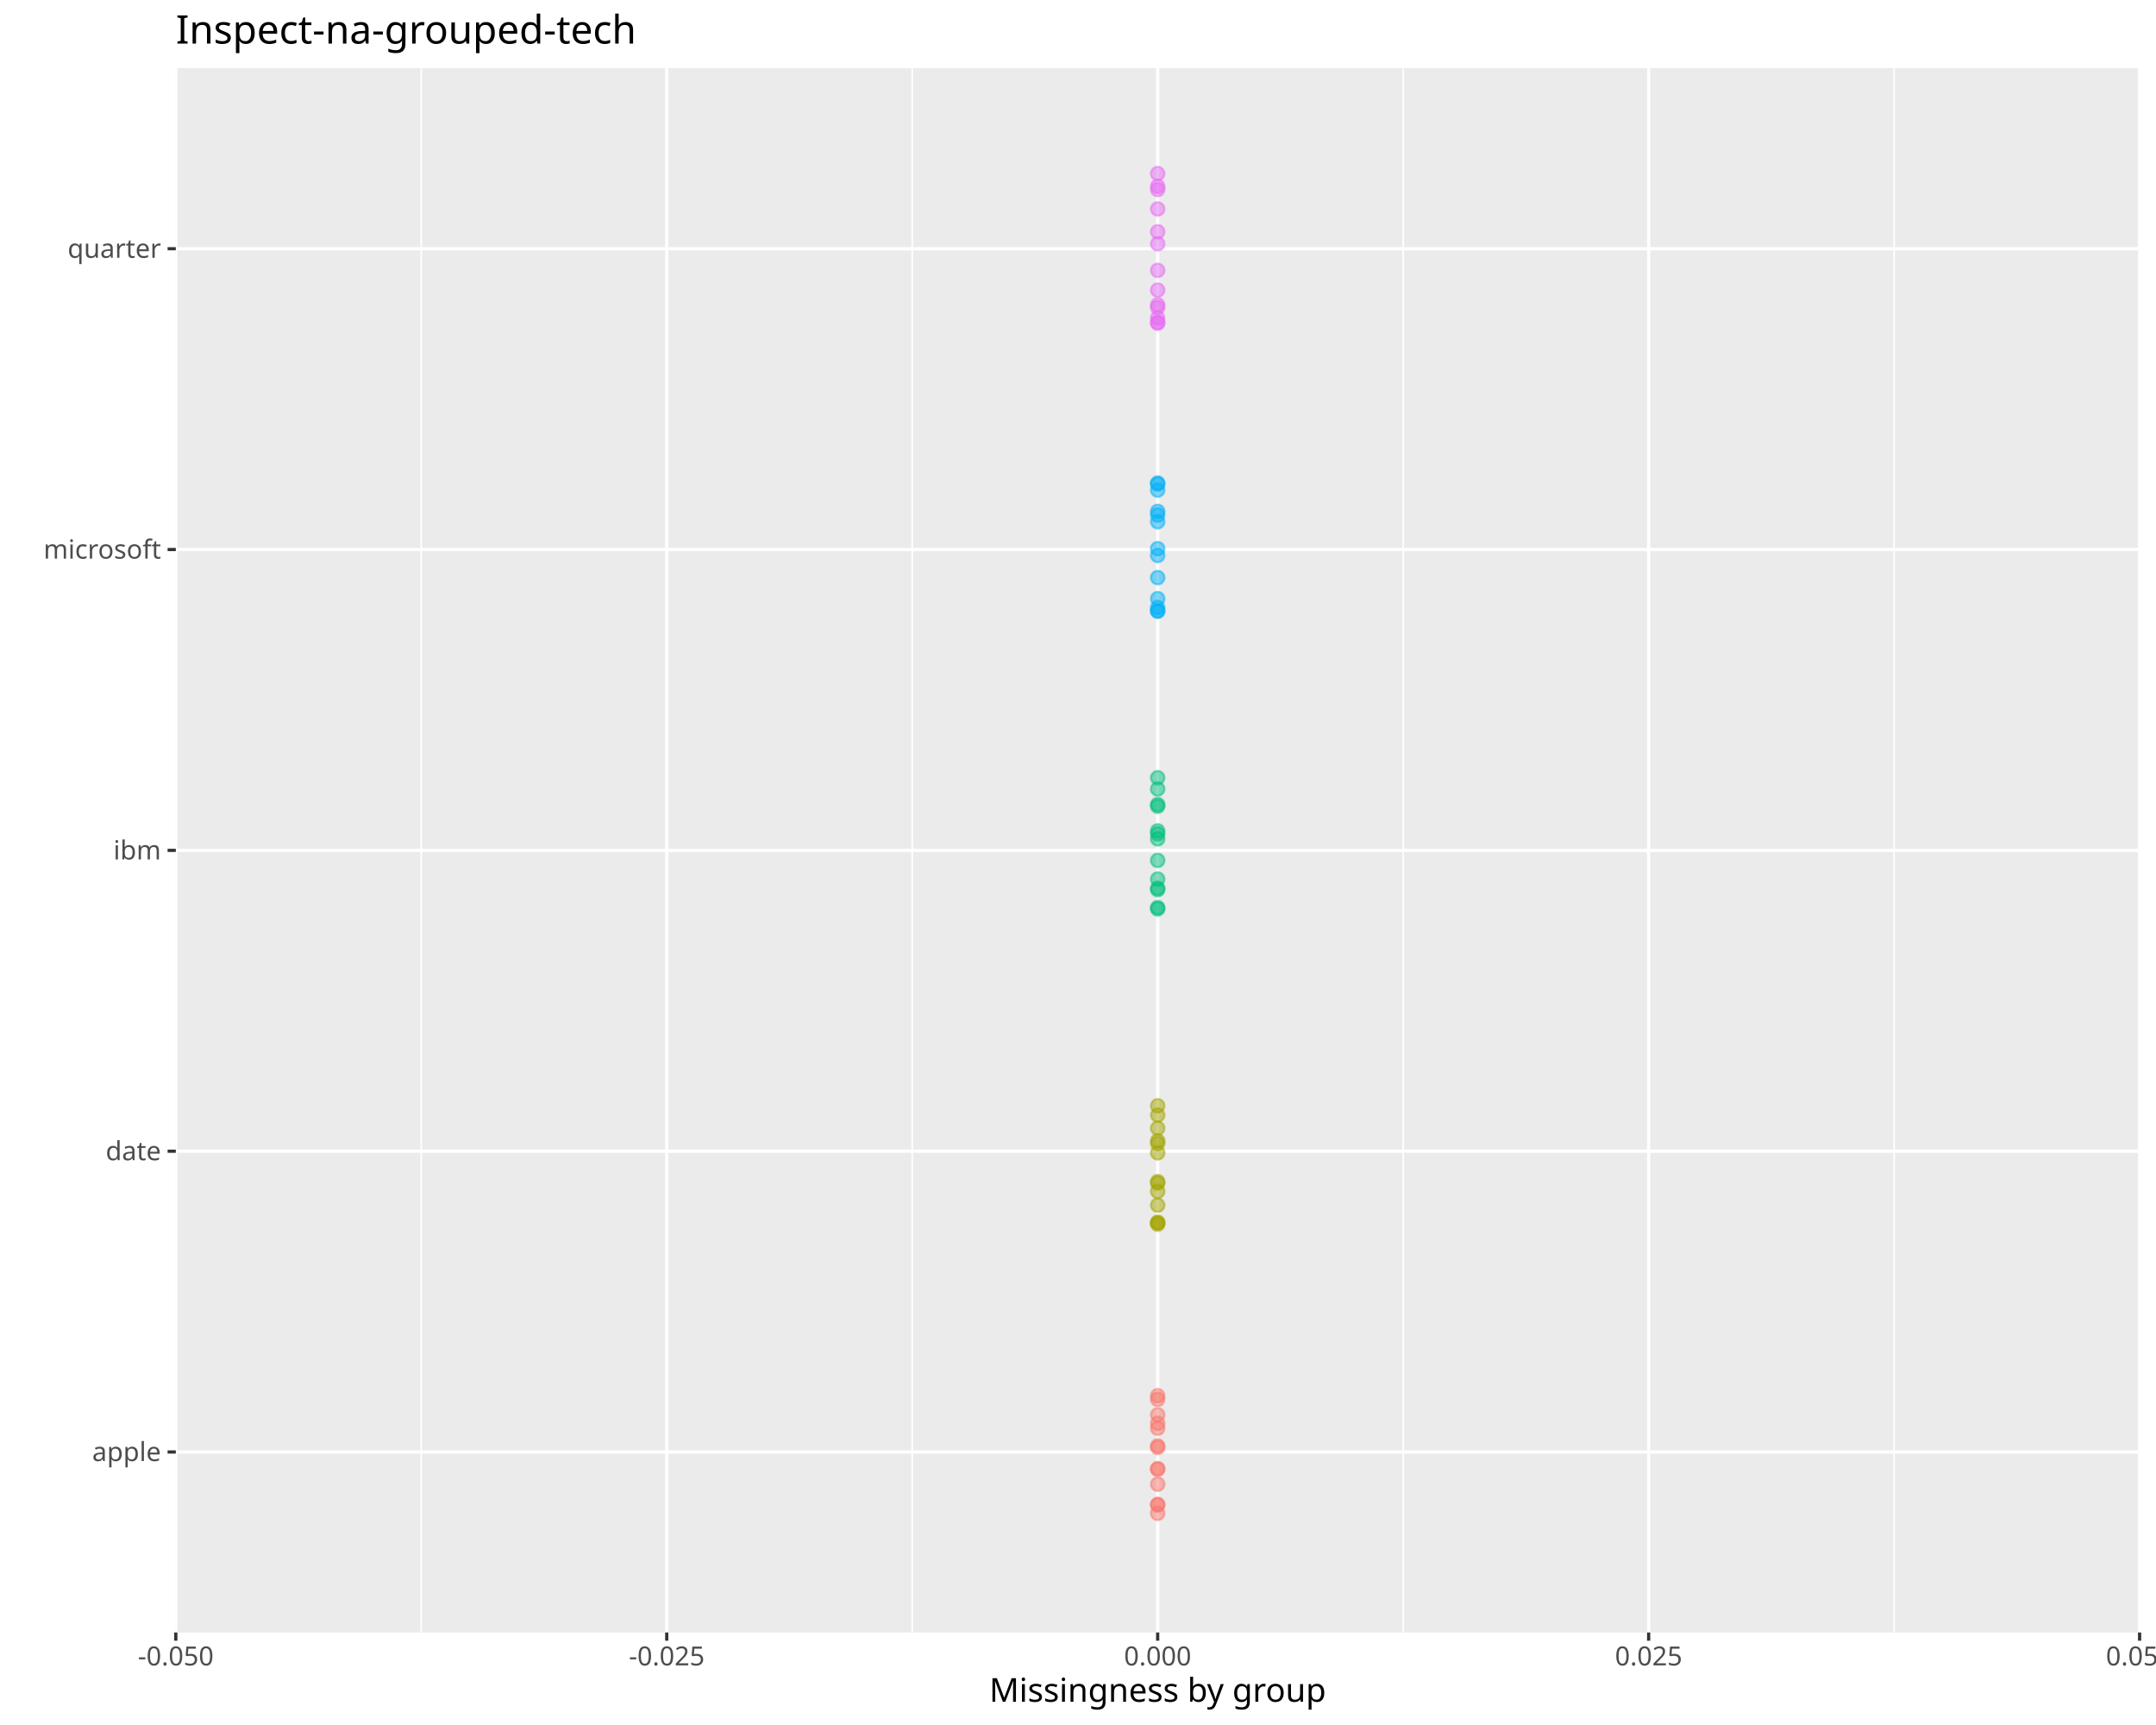
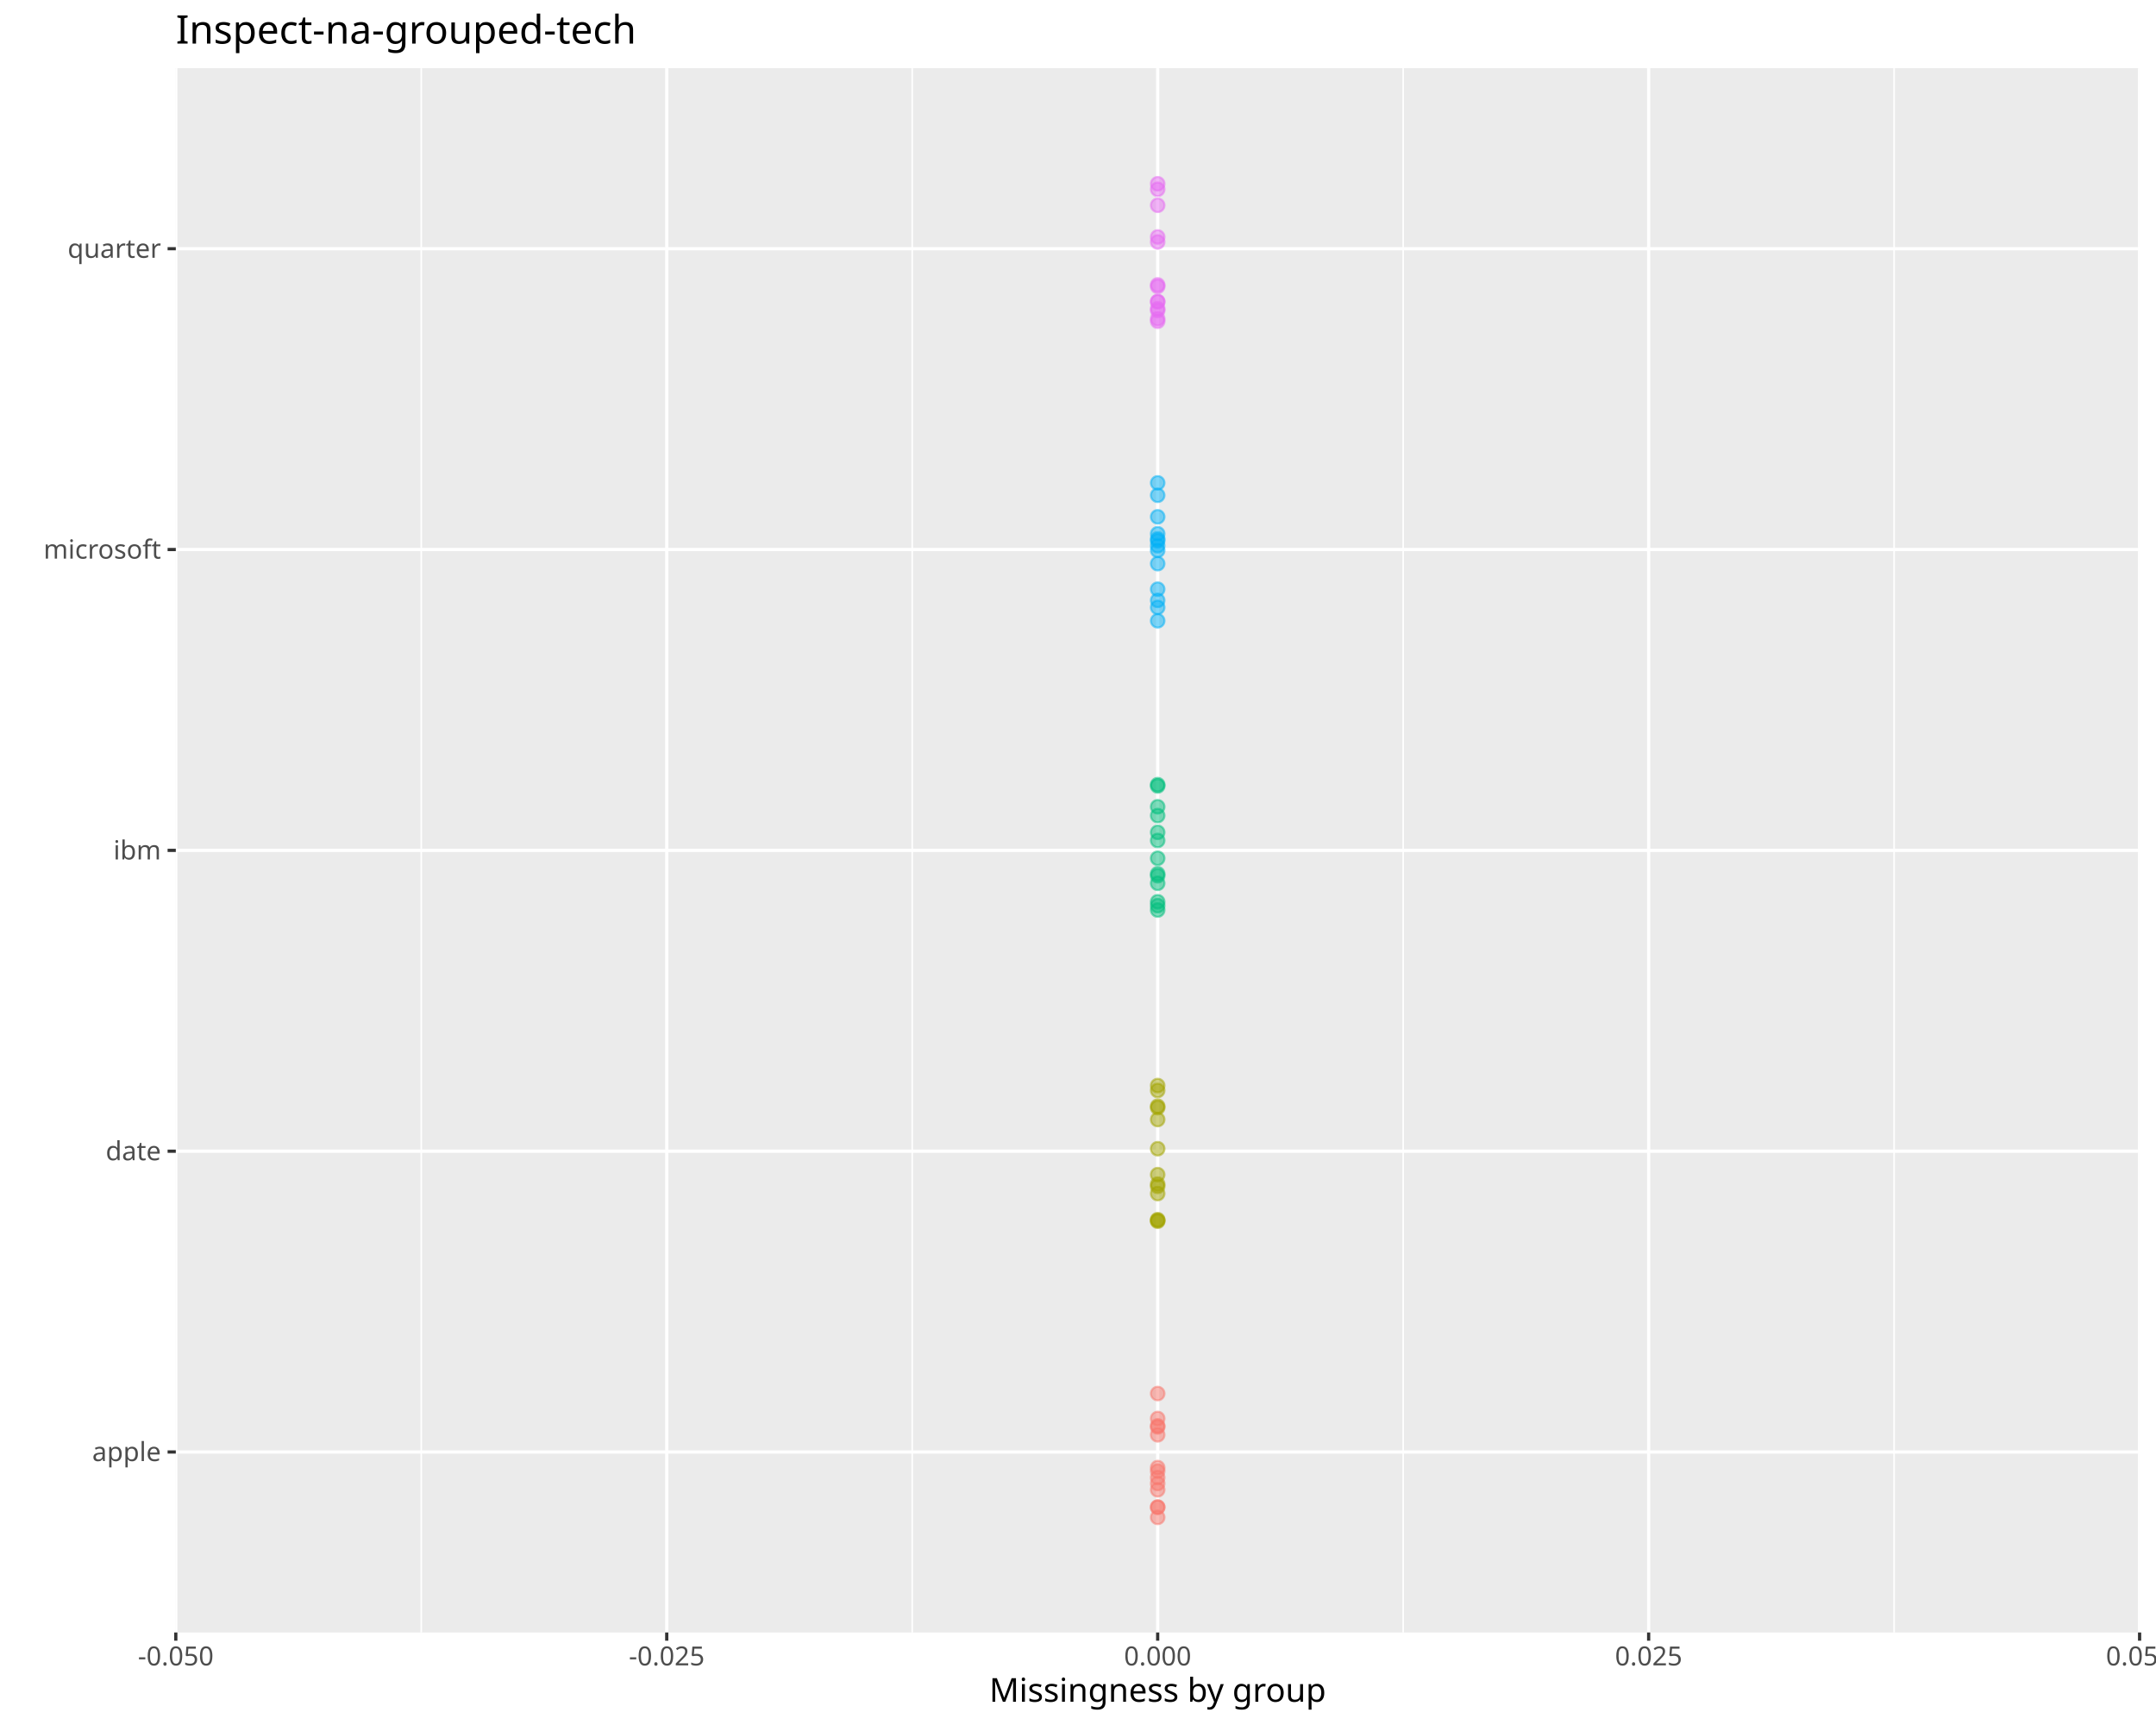
<svg xmlns="http://www.w3.org/2000/svg" class="svglite" data-engine-version="2.0" width="720.00pt" height="576.00pt" viewBox="0 0 720.00 576.00">
  <defs>
    <style type="text/css">
    .svglite line, .svglite polyline, .svglite polygon, .svglite path, .svglite rect, .svglite circle {
      fill: none;
      stroke: #000000;
      stroke-linecap: round;
      stroke-linejoin: round;
      stroke-miterlimit: 10.00;
    }
  </style>
  </defs>
  <rect width="100%" height="100%" style="stroke: none; fill: #FFFFFF;" />
  <defs>
    <clipPath id="cpMC4wMHw3MjAuMDB8MC4wMHw1NzYuMDA=">
      <rect x="0.00" y="0.00" width="720.00" height="576.00" />
    </clipPath>
  </defs>
  <g clip-path="url(#cpMC4wMHw3MjAuMDB8MC4wMHw1NzYuMDA=)">
    <rect x="0.00" y="0.00" width="720.00" height="576.00" style="stroke-width: 1.07; stroke: #FFFFFF; fill: #FFFFFF;" />
  </g>
  <defs>
    <clipPath id="cpNTguNzF8NzE0LjUyfDIyLjc4fDU0NS4xMQ==">
      <rect x="58.71" y="22.78" width="655.81" height="522.33" />
    </clipPath>
  </defs>
  <g clip-path="url(#cpNTguNzF8NzE0LjUyfDIyLjc4fDU0NS4xMQ==)">
    <rect x="58.71" y="22.78" width="655.81" height="522.33" style="stroke-width: 1.07; stroke: none; fill: #EBEBEB;" />
    <polyline points="140.68,545.11 140.68,22.78 " style="stroke-width: 0.53; stroke: #FFFFFF; stroke-linecap: butt;" />
    <polyline points="304.64,545.11 304.64,22.78 " style="stroke-width: 0.53; stroke: #FFFFFF; stroke-linecap: butt;" />
    <polyline points="468.59,545.11 468.59,22.78 " style="stroke-width: 0.53; stroke: #FFFFFF; stroke-linecap: butt;" />
    <polyline points="632.54,545.11 632.54,22.78 " style="stroke-width: 0.53; stroke: #FFFFFF; stroke-linecap: butt;" />
    <polyline points="58.71,484.84 714.52,484.84 " style="stroke-width: 1.07; stroke: #FFFFFF; stroke-linecap: butt;" />
    <polyline points="58.71,384.40 714.52,384.40 " style="stroke-width: 1.07; stroke: #FFFFFF; stroke-linecap: butt;" />
    <polyline points="58.71,283.95 714.52,283.95 " style="stroke-width: 1.07; stroke: #FFFFFF; stroke-linecap: butt;" />
    <polyline points="58.71,183.50 714.52,183.50 " style="stroke-width: 1.07; stroke: #FFFFFF; stroke-linecap: butt;" />
    <polyline points="58.71,83.05 714.52,83.05 " style="stroke-width: 1.07; stroke: #FFFFFF; stroke-linecap: butt;" />
    <polyline points="58.71,545.11 58.71,22.78 " style="stroke-width: 1.07; stroke: #FFFFFF; stroke-linecap: butt;" />
    <polyline points="222.66,545.11 222.66,22.78 " style="stroke-width: 1.07; stroke: #FFFFFF; stroke-linecap: butt;" />
    <polyline points="386.61,545.11 386.61,22.78 " style="stroke-width: 1.07; stroke: #FFFFFF; stroke-linecap: butt;" />
    <polyline points="550.57,545.11 550.57,22.78 " style="stroke-width: 1.07; stroke: #FFFFFF; stroke-linecap: butt;" />
    <polyline points="714.52,545.11 714.52,22.78 " style="stroke-width: 1.07; stroke: #FFFFFF; stroke-linecap: butt;" />
-     <circle cx="386.61" cy="472.42" r="2.27" style="stroke-width: 0.71; stroke: #F8766D; stroke-opacity: 0.50; fill: #F8766D; fill-opacity: 0.50;" />
-     <circle cx="386.61" cy="490.37" r="2.27" style="stroke-width: 0.71; stroke: #F8766D; stroke-opacity: 0.50; fill: #F8766D; fill-opacity: 0.50;" />
-     <circle cx="386.61" cy="475.26" r="2.27" style="stroke-width: 0.71; stroke: #F8766D; stroke-opacity: 0.50; fill: #F8766D; fill-opacity: 0.50;" />
-     <circle cx="386.61" cy="490.62" r="2.27" style="stroke-width: 0.71; stroke: #F8766D; stroke-opacity: 0.50; fill: #F8766D; fill-opacity: 0.50;" />
-     <circle cx="386.61" cy="476.91" r="2.27" style="stroke-width: 0.71; stroke: #F8766D; stroke-opacity: 0.50; fill: #F8766D; fill-opacity: 0.50;" />
-     <circle cx="386.61" cy="502.32" r="2.27" style="stroke-width: 0.71; stroke: #F8766D; stroke-opacity: 0.50; fill: #F8766D; fill-opacity: 0.50;" />
-     <circle cx="386.61" cy="495.59" r="2.27" style="stroke-width: 0.71; stroke: #F8766D; stroke-opacity: 0.50; fill: #F8766D; fill-opacity: 0.50;" />
-     <circle cx="386.61" cy="466.04" r="2.27" style="stroke-width: 0.71; stroke: #F8766D; stroke-opacity: 0.50; fill: #F8766D; fill-opacity: 0.50;" />
-     <circle cx="386.61" cy="505.31" r="2.27" style="stroke-width: 0.71; stroke: #F8766D; stroke-opacity: 0.50; fill: #F8766D; fill-opacity: 0.50;" />
-     <circle cx="386.61" cy="502.54" r="2.27" style="stroke-width: 0.71; stroke: #F8766D; stroke-opacity: 0.50; fill: #F8766D; fill-opacity: 0.50;" />
-     <circle cx="386.61" cy="482.80" r="2.27" style="stroke-width: 0.71; stroke: #F8766D; stroke-opacity: 0.50; fill: #F8766D; fill-opacity: 0.50;" />
-     <circle cx="386.61" cy="467.28" r="2.27" style="stroke-width: 0.71; stroke: #F8766D; stroke-opacity: 0.50; fill: #F8766D; fill-opacity: 0.50;" />
-     <circle cx="386.61" cy="483.33" r="2.27" style="stroke-width: 0.71; stroke: #F8766D; stroke-opacity: 0.50; fill: #F8766D; fill-opacity: 0.50;" />
-     <circle cx="386.61" cy="394.56" r="2.27" style="stroke-width: 0.71; stroke: #A3A500; stroke-opacity: 0.50; fill: #A3A500; fill-opacity: 0.50;" />
-     <circle cx="386.61" cy="380.91" r="2.27" style="stroke-width: 0.71; stroke: #A3A500; stroke-opacity: 0.50; fill: #A3A500; fill-opacity: 0.50;" />
-     <circle cx="386.61" cy="384.95" r="2.27" style="stroke-width: 0.71; stroke: #A3A500; stroke-opacity: 0.50; fill: #A3A500; fill-opacity: 0.50;" />
-     <circle cx="386.61" cy="369.23" r="2.27" style="stroke-width: 0.71; stroke: #A3A500; stroke-opacity: 0.50; fill: #A3A500; fill-opacity: 0.50;" />
-     <circle cx="386.61" cy="395.04" r="2.27" style="stroke-width: 0.71; stroke: #A3A500; stroke-opacity: 0.50; fill: #A3A500; fill-opacity: 0.50;" />
-     <circle cx="386.61" cy="397.83" r="2.27" style="stroke-width: 0.71; stroke: #A3A500; stroke-opacity: 0.50; fill: #A3A500; fill-opacity: 0.50;" />
-     <circle cx="386.61" cy="376.73" r="2.27" style="stroke-width: 0.71; stroke: #A3A500; stroke-opacity: 0.50; fill: #A3A500; fill-opacity: 0.50;" />
-     <circle cx="386.61" cy="381.80" r="2.27" style="stroke-width: 0.71; stroke: #A3A500; stroke-opacity: 0.50; fill: #A3A500; fill-opacity: 0.50;" />
-     <circle cx="386.61" cy="408.78" r="2.27" style="stroke-width: 0.71; stroke: #A3A500; stroke-opacity: 0.50; fill: #A3A500; fill-opacity: 0.50;" />
-     <circle cx="386.61" cy="408.30" r="2.27" style="stroke-width: 0.71; stroke: #A3A500; stroke-opacity: 0.50; fill: #A3A500; fill-opacity: 0.50;" />
-     <circle cx="386.61" cy="372.35" r="2.27" style="stroke-width: 0.71; stroke: #A3A500; stroke-opacity: 0.50; fill: #A3A500; fill-opacity: 0.50;" />
-     <circle cx="386.61" cy="408.15" r="2.27" style="stroke-width: 0.71; stroke: #A3A500; stroke-opacity: 0.50; fill: #A3A500; fill-opacity: 0.50;" />
-     <circle cx="386.61" cy="402.41" r="2.27" style="stroke-width: 0.71; stroke: #A3A500; stroke-opacity: 0.50; fill: #A3A500; fill-opacity: 0.50;" />
-     <circle cx="386.61" cy="303.50" r="2.27" style="stroke-width: 0.71; stroke: #00BF7D; stroke-opacity: 0.50; fill: #00BF7D; fill-opacity: 0.50;" />
-     <circle cx="386.61" cy="268.63" r="2.27" style="stroke-width: 0.71; stroke: #00BF7D; stroke-opacity: 0.50; fill: #00BF7D; fill-opacity: 0.50;" />
-     <circle cx="386.61" cy="287.30" r="2.27" style="stroke-width: 0.71; stroke: #00BF7D; stroke-opacity: 0.50; fill: #00BF7D; fill-opacity: 0.50;" />
-     <circle cx="386.61" cy="263.45" r="2.27" style="stroke-width: 0.71; stroke: #00BF7D; stroke-opacity: 0.50; fill: #00BF7D; fill-opacity: 0.50;" />
-     <circle cx="386.61" cy="280.11" r="2.27" style="stroke-width: 0.71; stroke: #00BF7D; stroke-opacity: 0.50; fill: #00BF7D; fill-opacity: 0.50;" />
-     <circle cx="386.61" cy="259.70" r="2.27" style="stroke-width: 0.71; stroke: #00BF7D; stroke-opacity: 0.50; fill: #00BF7D; fill-opacity: 0.50;" />
-     <circle cx="386.61" cy="278.42" r="2.27" style="stroke-width: 0.71; stroke: #00BF7D; stroke-opacity: 0.50; fill: #00BF7D; fill-opacity: 0.50;" />
-     <circle cx="386.61" cy="303.04" r="2.27" style="stroke-width: 0.71; stroke: #00BF7D; stroke-opacity: 0.50; fill: #00BF7D; fill-opacity: 0.50;" />
-     <circle cx="386.61" cy="296.57" r="2.27" style="stroke-width: 0.71; stroke: #00BF7D; stroke-opacity: 0.50; fill: #00BF7D; fill-opacity: 0.50;" />
-     <circle cx="386.61" cy="297.08" r="2.27" style="stroke-width: 0.71; stroke: #00BF7D; stroke-opacity: 0.50; fill: #00BF7D; fill-opacity: 0.50;" />
-     <circle cx="386.61" cy="277.44" r="2.27" style="stroke-width: 0.71; stroke: #00BF7D; stroke-opacity: 0.50; fill: #00BF7D; fill-opacity: 0.50;" />
-     <circle cx="386.61" cy="269.22" r="2.27" style="stroke-width: 0.71; stroke: #00BF7D; stroke-opacity: 0.50; fill: #00BF7D; fill-opacity: 0.50;" />
-     <circle cx="386.61" cy="293.54" r="2.27" style="stroke-width: 0.71; stroke: #00BF7D; stroke-opacity: 0.50; fill: #00BF7D; fill-opacity: 0.50;" />
-     <circle cx="386.61" cy="185.47" r="2.27" style="stroke-width: 0.71; stroke: #00B0F6; stroke-opacity: 0.50; fill: #00B0F6; fill-opacity: 0.50;" />
-     <circle cx="386.61" cy="161.62" r="2.27" style="stroke-width: 0.71; stroke: #00B0F6; stroke-opacity: 0.50; fill: #00B0F6; fill-opacity: 0.50;" />
-     <circle cx="386.61" cy="163.65" r="2.27" style="stroke-width: 0.71; stroke: #00B0F6; stroke-opacity: 0.50; fill: #00B0F6; fill-opacity: 0.50;" />
-     <circle cx="386.61" cy="199.89" r="2.27" style="stroke-width: 0.71; stroke: #00B0F6; stroke-opacity: 0.50; fill: #00B0F6; fill-opacity: 0.50;" />
-     <circle cx="386.61" cy="161.28" r="2.27" style="stroke-width: 0.71; stroke: #00B0F6; stroke-opacity: 0.50; fill: #00B0F6; fill-opacity: 0.50;" />
-     <circle cx="386.61" cy="202.85" r="2.27" style="stroke-width: 0.71; stroke: #00B0F6; stroke-opacity: 0.50; fill: #00B0F6; fill-opacity: 0.50;" />
-     <circle cx="386.61" cy="183.20" r="2.27" style="stroke-width: 0.71; stroke: #00B0F6; stroke-opacity: 0.50; fill: #00B0F6; fill-opacity: 0.50;" />
-     <circle cx="386.61" cy="204.07" r="2.27" style="stroke-width: 0.71; stroke: #00B0F6; stroke-opacity: 0.50; fill: #00B0F6; fill-opacity: 0.50;" />
-     <circle cx="386.61" cy="174.21" r="2.27" style="stroke-width: 0.71; stroke: #00B0F6; stroke-opacity: 0.50; fill: #00B0F6; fill-opacity: 0.50;" />
-     <circle cx="386.61" cy="170.75" r="2.27" style="stroke-width: 0.71; stroke: #00B0F6; stroke-opacity: 0.50; fill: #00B0F6; fill-opacity: 0.50;" />
-     <circle cx="386.61" cy="192.87" r="2.27" style="stroke-width: 0.71; stroke: #00B0F6; stroke-opacity: 0.50; fill: #00B0F6; fill-opacity: 0.50;" />
-     <circle cx="386.61" cy="171.96" r="2.27" style="stroke-width: 0.71; stroke: #00B0F6; stroke-opacity: 0.50; fill: #00B0F6; fill-opacity: 0.50;" />
-     <circle cx="386.61" cy="204.01" r="2.27" style="stroke-width: 0.71; stroke: #00B0F6; stroke-opacity: 0.50; fill: #00B0F6; fill-opacity: 0.50;" />
-     <circle cx="386.61" cy="102.70" r="2.27" style="stroke-width: 0.71; stroke: #E76BF3; stroke-opacity: 0.50; fill: #E76BF3; fill-opacity: 0.50;" />
-     <circle cx="386.61" cy="96.86" r="2.27" style="stroke-width: 0.71; stroke: #E76BF3; stroke-opacity: 0.50; fill: #E76BF3; fill-opacity: 0.50;" />
-     <circle cx="386.61" cy="57.95" r="2.27" style="stroke-width: 0.71; stroke: #E76BF3; stroke-opacity: 0.50; fill: #E76BF3; fill-opacity: 0.50;" />
-     <circle cx="386.61" cy="81.40" r="2.27" style="stroke-width: 0.71; stroke: #E76BF3; stroke-opacity: 0.50; fill: #E76BF3; fill-opacity: 0.50;" />
-     <circle cx="386.61" cy="107.94" r="2.27" style="stroke-width: 0.71; stroke: #E76BF3; stroke-opacity: 0.50; fill: #E76BF3; fill-opacity: 0.50;" />
-     <circle cx="386.61" cy="63.30" r="2.27" style="stroke-width: 0.71; stroke: #E76BF3; stroke-opacity: 0.50; fill: #E76BF3; fill-opacity: 0.50;" />
-     <circle cx="386.61" cy="69.78" r="2.27" style="stroke-width: 0.71; stroke: #E76BF3; stroke-opacity: 0.50; fill: #E76BF3; fill-opacity: 0.50;" />
-     <circle cx="386.61" cy="106.19" r="2.27" style="stroke-width: 0.71; stroke: #E76BF3; stroke-opacity: 0.50; fill: #E76BF3; fill-opacity: 0.50;" />
-     <circle cx="386.61" cy="107.59" r="2.27" style="stroke-width: 0.71; stroke: #E76BF3; stroke-opacity: 0.50; fill: #E76BF3; fill-opacity: 0.50;" />
-     <circle cx="386.61" cy="77.39" r="2.27" style="stroke-width: 0.71; stroke: #E76BF3; stroke-opacity: 0.50; fill: #E76BF3; fill-opacity: 0.50;" />
-     <circle cx="386.61" cy="90.27" r="2.27" style="stroke-width: 0.71; stroke: #E76BF3; stroke-opacity: 0.50; fill: #E76BF3; fill-opacity: 0.50;" />
-     <circle cx="386.61" cy="62.21" r="2.27" style="stroke-width: 0.71; stroke: #E76BF3; stroke-opacity: 0.50; fill: #E76BF3; fill-opacity: 0.50;" />
-     <circle cx="386.61" cy="101.78" r="2.27" style="stroke-width: 0.71; stroke: #E76BF3; stroke-opacity: 0.50; fill: #E76BF3; fill-opacity: 0.50;" />
+     <circle cx="386.61" cy="476.48" r="2.27" style="stroke-width: 0.71; stroke: #F8766D; stroke-opacity: 0.50; fill: #F8766D; fill-opacity: 0.50;" />
+     <circle cx="386.61" cy="490.05" r="2.27" style="stroke-width: 0.71; stroke: #F8766D; stroke-opacity: 0.50; fill: #F8766D; fill-opacity: 0.50;" />
+     <circle cx="386.61" cy="503.30" r="2.27" style="stroke-width: 0.71; stroke: #F8766D; stroke-opacity: 0.50; fill: #F8766D; fill-opacity: 0.50;" />
+     <circle cx="386.61" cy="476.10" r="2.27" style="stroke-width: 0.71; stroke: #F8766D; stroke-opacity: 0.50; fill: #F8766D; fill-opacity: 0.50;" />
+     <circle cx="386.61" cy="503.22" r="2.27" style="stroke-width: 0.71; stroke: #F8766D; stroke-opacity: 0.50; fill: #F8766D; fill-opacity: 0.50;" />
+     <circle cx="386.61" cy="506.67" r="2.27" style="stroke-width: 0.71; stroke: #F8766D; stroke-opacity: 0.50; fill: #F8766D; fill-opacity: 0.50;" />
+     <circle cx="386.61" cy="495.35" r="2.27" style="stroke-width: 0.71; stroke: #F8766D; stroke-opacity: 0.50; fill: #F8766D; fill-opacity: 0.50;" />
+     <circle cx="386.61" cy="497.46" r="2.27" style="stroke-width: 0.71; stroke: #F8766D; stroke-opacity: 0.50; fill: #F8766D; fill-opacity: 0.50;" />
+     <circle cx="386.61" cy="491.23" r="2.27" style="stroke-width: 0.71; stroke: #F8766D; stroke-opacity: 0.50; fill: #F8766D; fill-opacity: 0.50;" />
+     <circle cx="386.61" cy="473.66" r="2.27" style="stroke-width: 0.71; stroke: #F8766D; stroke-opacity: 0.50; fill: #F8766D; fill-opacity: 0.50;" />
+     <circle cx="386.61" cy="493.39" r="2.27" style="stroke-width: 0.71; stroke: #F8766D; stroke-opacity: 0.50; fill: #F8766D; fill-opacity: 0.50;" />
+     <circle cx="386.61" cy="479.11" r="2.27" style="stroke-width: 0.71; stroke: #F8766D; stroke-opacity: 0.50; fill: #F8766D; fill-opacity: 0.50;" />
+     <circle cx="386.61" cy="465.32" r="2.27" style="stroke-width: 0.71; stroke: #F8766D; stroke-opacity: 0.50; fill: #F8766D; fill-opacity: 0.50;" />
+     <circle cx="386.61" cy="362.48" r="2.27" style="stroke-width: 0.71; stroke: #A3A500; stroke-opacity: 0.50; fill: #A3A500; fill-opacity: 0.50;" />
+     <circle cx="386.61" cy="407.52" r="2.27" style="stroke-width: 0.71; stroke: #A3A500; stroke-opacity: 0.50; fill: #A3A500; fill-opacity: 0.50;" />
+     <circle cx="386.61" cy="392.23" r="2.27" style="stroke-width: 0.71; stroke: #A3A500; stroke-opacity: 0.50; fill: #A3A500; fill-opacity: 0.50;" />
+     <circle cx="386.61" cy="395.37" r="2.27" style="stroke-width: 0.71; stroke: #A3A500; stroke-opacity: 0.50; fill: #A3A500; fill-opacity: 0.50;" />
+     <circle cx="386.61" cy="398.55" r="2.27" style="stroke-width: 0.71; stroke: #A3A500; stroke-opacity: 0.50; fill: #A3A500; fill-opacity: 0.50;" />
+     <circle cx="386.61" cy="364.13" r="2.27" style="stroke-width: 0.71; stroke: #A3A500; stroke-opacity: 0.50; fill: #A3A500; fill-opacity: 0.50;" />
+     <circle cx="386.61" cy="373.83" r="2.27" style="stroke-width: 0.71; stroke: #A3A500; stroke-opacity: 0.50; fill: #A3A500; fill-opacity: 0.50;" />
+     <circle cx="386.61" cy="396.14" r="2.27" style="stroke-width: 0.71; stroke: #A3A500; stroke-opacity: 0.50; fill: #A3A500; fill-opacity: 0.50;" />
+     <circle cx="386.61" cy="369.86" r="2.27" style="stroke-width: 0.71; stroke: #A3A500; stroke-opacity: 0.50; fill: #A3A500; fill-opacity: 0.50;" />
+     <circle cx="386.61" cy="407.26" r="2.27" style="stroke-width: 0.71; stroke: #A3A500; stroke-opacity: 0.50; fill: #A3A500; fill-opacity: 0.50;" />
+     <circle cx="386.61" cy="407.79" r="2.27" style="stroke-width: 0.71; stroke: #A3A500; stroke-opacity: 0.50; fill: #A3A500; fill-opacity: 0.50;" />
+     <circle cx="386.61" cy="369.36" r="2.27" style="stroke-width: 0.71; stroke: #A3A500; stroke-opacity: 0.50; fill: #A3A500; fill-opacity: 0.50;" />
+     <circle cx="386.61" cy="383.57" r="2.27" style="stroke-width: 0.71; stroke: #A3A500; stroke-opacity: 0.50; fill: #A3A500; fill-opacity: 0.50;" />
+     <circle cx="386.61" cy="262.00" r="2.27" style="stroke-width: 0.71; stroke: #00BF7D; stroke-opacity: 0.50; fill: #00BF7D; fill-opacity: 0.50;" />
+     <circle cx="386.61" cy="280.64" r="2.27" style="stroke-width: 0.71; stroke: #00BF7D; stroke-opacity: 0.50; fill: #00BF7D; fill-opacity: 0.50;" />
+     <circle cx="386.61" cy="294.94" r="2.27" style="stroke-width: 0.71; stroke: #00BF7D; stroke-opacity: 0.50; fill: #00BF7D; fill-opacity: 0.50;" />
+     <circle cx="386.61" cy="272.33" r="2.27" style="stroke-width: 0.71; stroke: #00BF7D; stroke-opacity: 0.50; fill: #00BF7D; fill-opacity: 0.50;" />
+     <circle cx="386.61" cy="292.43" r="2.27" style="stroke-width: 0.71; stroke: #00BF7D; stroke-opacity: 0.50; fill: #00BF7D; fill-opacity: 0.50;" />
+     <circle cx="386.61" cy="303.87" r="2.27" style="stroke-width: 0.71; stroke: #00BF7D; stroke-opacity: 0.50; fill: #00BF7D; fill-opacity: 0.50;" />
+     <circle cx="386.61" cy="302.40" r="2.27" style="stroke-width: 0.71; stroke: #00BF7D; stroke-opacity: 0.50; fill: #00BF7D; fill-opacity: 0.50;" />
+     <circle cx="386.61" cy="301.11" r="2.27" style="stroke-width: 0.71; stroke: #00BF7D; stroke-opacity: 0.50; fill: #00BF7D; fill-opacity: 0.50;" />
+     <circle cx="386.61" cy="262.45" r="2.27" style="stroke-width: 0.71; stroke: #00BF7D; stroke-opacity: 0.50; fill: #00BF7D; fill-opacity: 0.50;" />
+     <circle cx="386.61" cy="286.59" r="2.27" style="stroke-width: 0.71; stroke: #00BF7D; stroke-opacity: 0.50; fill: #00BF7D; fill-opacity: 0.50;" />
+     <circle cx="386.61" cy="277.93" r="2.27" style="stroke-width: 0.71; stroke: #00BF7D; stroke-opacity: 0.50; fill: #00BF7D; fill-opacity: 0.50;" />
+     <circle cx="386.61" cy="291.76" r="2.27" style="stroke-width: 0.71; stroke: #00BF7D; stroke-opacity: 0.50; fill: #00BF7D; fill-opacity: 0.50;" />
+     <circle cx="386.61" cy="269.39" r="2.27" style="stroke-width: 0.71; stroke: #00BF7D; stroke-opacity: 0.50; fill: #00BF7D; fill-opacity: 0.50;" />
+     <circle cx="386.61" cy="178.23" r="2.27" style="stroke-width: 0.71; stroke: #00B0F6; stroke-opacity: 0.50; fill: #00B0F6; fill-opacity: 0.50;" />
+     <circle cx="386.61" cy="207.29" r="2.27" style="stroke-width: 0.71; stroke: #00B0F6; stroke-opacity: 0.50; fill: #00B0F6; fill-opacity: 0.50;" />
+     <circle cx="386.61" cy="161.24" r="2.27" style="stroke-width: 0.71; stroke: #00B0F6; stroke-opacity: 0.50; fill: #00B0F6; fill-opacity: 0.50;" />
+     <circle cx="386.61" cy="180.57" r="2.27" style="stroke-width: 0.71; stroke: #00B0F6; stroke-opacity: 0.50; fill: #00B0F6; fill-opacity: 0.50;" />
+     <circle cx="386.61" cy="196.74" r="2.27" style="stroke-width: 0.71; stroke: #00B0F6; stroke-opacity: 0.50; fill: #00B0F6; fill-opacity: 0.50;" />
+     <circle cx="386.61" cy="202.82" r="2.27" style="stroke-width: 0.71; stroke: #00B0F6; stroke-opacity: 0.50; fill: #00B0F6; fill-opacity: 0.50;" />
+     <circle cx="386.61" cy="200.47" r="2.27" style="stroke-width: 0.71; stroke: #00B0F6; stroke-opacity: 0.50; fill: #00B0F6; fill-opacity: 0.50;" />
+     <circle cx="386.61" cy="183.80" r="2.27" style="stroke-width: 0.71; stroke: #00B0F6; stroke-opacity: 0.50; fill: #00B0F6; fill-opacity: 0.50;" />
+     <circle cx="386.61" cy="182.22" r="2.27" style="stroke-width: 0.71; stroke: #00B0F6; stroke-opacity: 0.50; fill: #00B0F6; fill-opacity: 0.50;" />
+     <circle cx="386.61" cy="188.21" r="2.27" style="stroke-width: 0.71; stroke: #00B0F6; stroke-opacity: 0.50; fill: #00B0F6; fill-opacity: 0.50;" />
+     <circle cx="386.61" cy="179.95" r="2.27" style="stroke-width: 0.71; stroke: #00B0F6; stroke-opacity: 0.50; fill: #00B0F6; fill-opacity: 0.50;" />
+     <circle cx="386.61" cy="165.38" r="2.27" style="stroke-width: 0.71; stroke: #00B0F6; stroke-opacity: 0.50; fill: #00B0F6; fill-opacity: 0.50;" />
+     <circle cx="386.61" cy="172.57" r="2.27" style="stroke-width: 0.71; stroke: #00B0F6; stroke-opacity: 0.50; fill: #00B0F6; fill-opacity: 0.50;" />
+     <circle cx="386.61" cy="100.78" r="2.27" style="stroke-width: 0.71; stroke: #E76BF3; stroke-opacity: 0.50; fill: #E76BF3; fill-opacity: 0.50;" />
+     <circle cx="386.61" cy="63.21" r="2.27" style="stroke-width: 0.71; stroke: #E76BF3; stroke-opacity: 0.50; fill: #E76BF3; fill-opacity: 0.50;" />
+     <circle cx="386.61" cy="95.66" r="2.27" style="stroke-width: 0.71; stroke: #E76BF3; stroke-opacity: 0.50; fill: #E76BF3; fill-opacity: 0.50;" />
+     <circle cx="386.61" cy="100.67" r="2.27" style="stroke-width: 0.71; stroke: #E76BF3; stroke-opacity: 0.50; fill: #E76BF3; fill-opacity: 0.50;" />
+     <circle cx="386.61" cy="80.79" r="2.27" style="stroke-width: 0.71; stroke: #E76BF3; stroke-opacity: 0.50; fill: #E76BF3; fill-opacity: 0.50;" />
+     <circle cx="386.61" cy="103.08" r="2.27" style="stroke-width: 0.71; stroke: #E76BF3; stroke-opacity: 0.50; fill: #E76BF3; fill-opacity: 0.50;" />
+     <circle cx="386.61" cy="95.12" r="2.27" style="stroke-width: 0.71; stroke: #E76BF3; stroke-opacity: 0.50; fill: #E76BF3; fill-opacity: 0.50;" />
+     <circle cx="386.61" cy="68.55" r="2.27" style="stroke-width: 0.71; stroke: #E76BF3; stroke-opacity: 0.50; fill: #E76BF3; fill-opacity: 0.50;" />
+     <circle cx="386.61" cy="107.27" r="2.27" style="stroke-width: 0.71; stroke: #E76BF3; stroke-opacity: 0.50; fill: #E76BF3; fill-opacity: 0.50;" />
+     <circle cx="386.61" cy="103.69" r="2.27" style="stroke-width: 0.71; stroke: #E76BF3; stroke-opacity: 0.50; fill: #E76BF3; fill-opacity: 0.50;" />
+     <circle cx="386.61" cy="79.12" r="2.27" style="stroke-width: 0.71; stroke: #E76BF3; stroke-opacity: 0.50; fill: #E76BF3; fill-opacity: 0.50;" />
+     <circle cx="386.61" cy="61.36" r="2.27" style="stroke-width: 0.71; stroke: #E76BF3; stroke-opacity: 0.50; fill: #E76BF3; fill-opacity: 0.50;" />
+     <circle cx="386.61" cy="106.43" r="2.27" style="stroke-width: 0.71; stroke: #E76BF3; stroke-opacity: 0.50; fill: #E76BF3; fill-opacity: 0.50;" />
  </g>
  <g clip-path="url(#cpMC4wMHw3MjAuMDB8MC4wMHw1NzYuMDA=)">
    <text x="53.78" y="487.87" text-anchor="end" style="font-size: 8.80px; fill: #4D4D4D; font-family: sans;" textLength="21.53px" lengthAdjust="spacingAndGlyphs">apple</text>
    <text x="53.78" y="387.42" text-anchor="end" style="font-size: 8.80px; fill: #4D4D4D; font-family: sans;" textLength="17.13px" lengthAdjust="spacingAndGlyphs">date</text>
    <text x="53.78" y="286.98" text-anchor="end" style="font-size: 8.80px; fill: #4D4D4D; font-family: sans;" textLength="14.18px" lengthAdjust="spacingAndGlyphs">ibm</text>
    <text x="53.78" y="186.53" text-anchor="end" style="font-size: 8.80px; fill: #4D4D4D; font-family: sans;" textLength="35.70px" lengthAdjust="spacingAndGlyphs">microsoft</text>
    <text x="53.78" y="86.08" text-anchor="end" style="font-size: 8.80px; fill: #4D4D4D; font-family: sans;" textLength="27.88px" lengthAdjust="spacingAndGlyphs">quarter</text>
    <polyline points="55.97,484.84 58.71,484.84 " style="stroke-width: 1.07; stroke: #333333; stroke-linecap: butt;" />
    <polyline points="55.97,384.40 58.71,384.40 " style="stroke-width: 1.07; stroke: #333333; stroke-linecap: butt;" />
    <polyline points="55.97,283.95 58.71,283.95 " style="stroke-width: 1.07; stroke: #333333; stroke-linecap: butt;" />
    <polyline points="55.97,183.50 58.71,183.50 " style="stroke-width: 1.07; stroke: #333333; stroke-linecap: butt;" />
    <polyline points="55.97,83.05 58.71,83.05 " style="stroke-width: 1.07; stroke: #333333; stroke-linecap: butt;" />
    <polyline points="58.71,547.85 58.71,545.11 " style="stroke-width: 1.07; stroke: #333333; stroke-linecap: butt;" />
    <polyline points="222.66,547.85 222.66,545.11 " style="stroke-width: 1.07; stroke: #333333; stroke-linecap: butt;" />
    <polyline points="386.61,547.85 386.61,545.11 " style="stroke-width: 1.07; stroke: #333333; stroke-linecap: butt;" />
    <polyline points="550.57,547.85 550.57,545.11 " style="stroke-width: 1.07; stroke: #333333; stroke-linecap: butt;" />
    <polyline points="714.52,547.85 714.52,545.11 " style="stroke-width: 1.07; stroke: #333333; stroke-linecap: butt;" />
    <text x="58.71" y="556.10" text-anchor="middle" style="font-size: 8.80px; fill: #4D4D4D; font-family: sans;" textLength="24.95px" lengthAdjust="spacingAndGlyphs">-0.050</text>
    <text x="222.66" y="556.10" text-anchor="middle" style="font-size: 8.80px; fill: #4D4D4D; font-family: sans;" textLength="24.95px" lengthAdjust="spacingAndGlyphs">-0.025</text>
    <text x="386.61" y="556.10" text-anchor="middle" style="font-size: 8.80px; fill: #4D4D4D; font-family: sans;" textLength="22.02px" lengthAdjust="spacingAndGlyphs">0.000</text>
    <text x="550.57" y="556.10" text-anchor="middle" style="font-size: 8.80px; fill: #4D4D4D; font-family: sans;" textLength="22.02px" lengthAdjust="spacingAndGlyphs">0.025</text>
    <text x="714.52" y="556.10" text-anchor="middle" style="font-size: 8.80px; fill: #4D4D4D; font-family: sans;" textLength="22.02px" lengthAdjust="spacingAndGlyphs">0.050</text>
    <text x="386.61" y="568.24" text-anchor="middle" style="font-size: 11.00px; font-family: sans;" textLength="106.41px" lengthAdjust="spacingAndGlyphs">Missingness by group</text>
    <text x="58.71" y="14.56" style="font-size: 13.20px; font-family: sans;" textLength="143.84px" lengthAdjust="spacingAndGlyphs">Inspect-na-grouped-tech</text>
  </g>
</svg>
